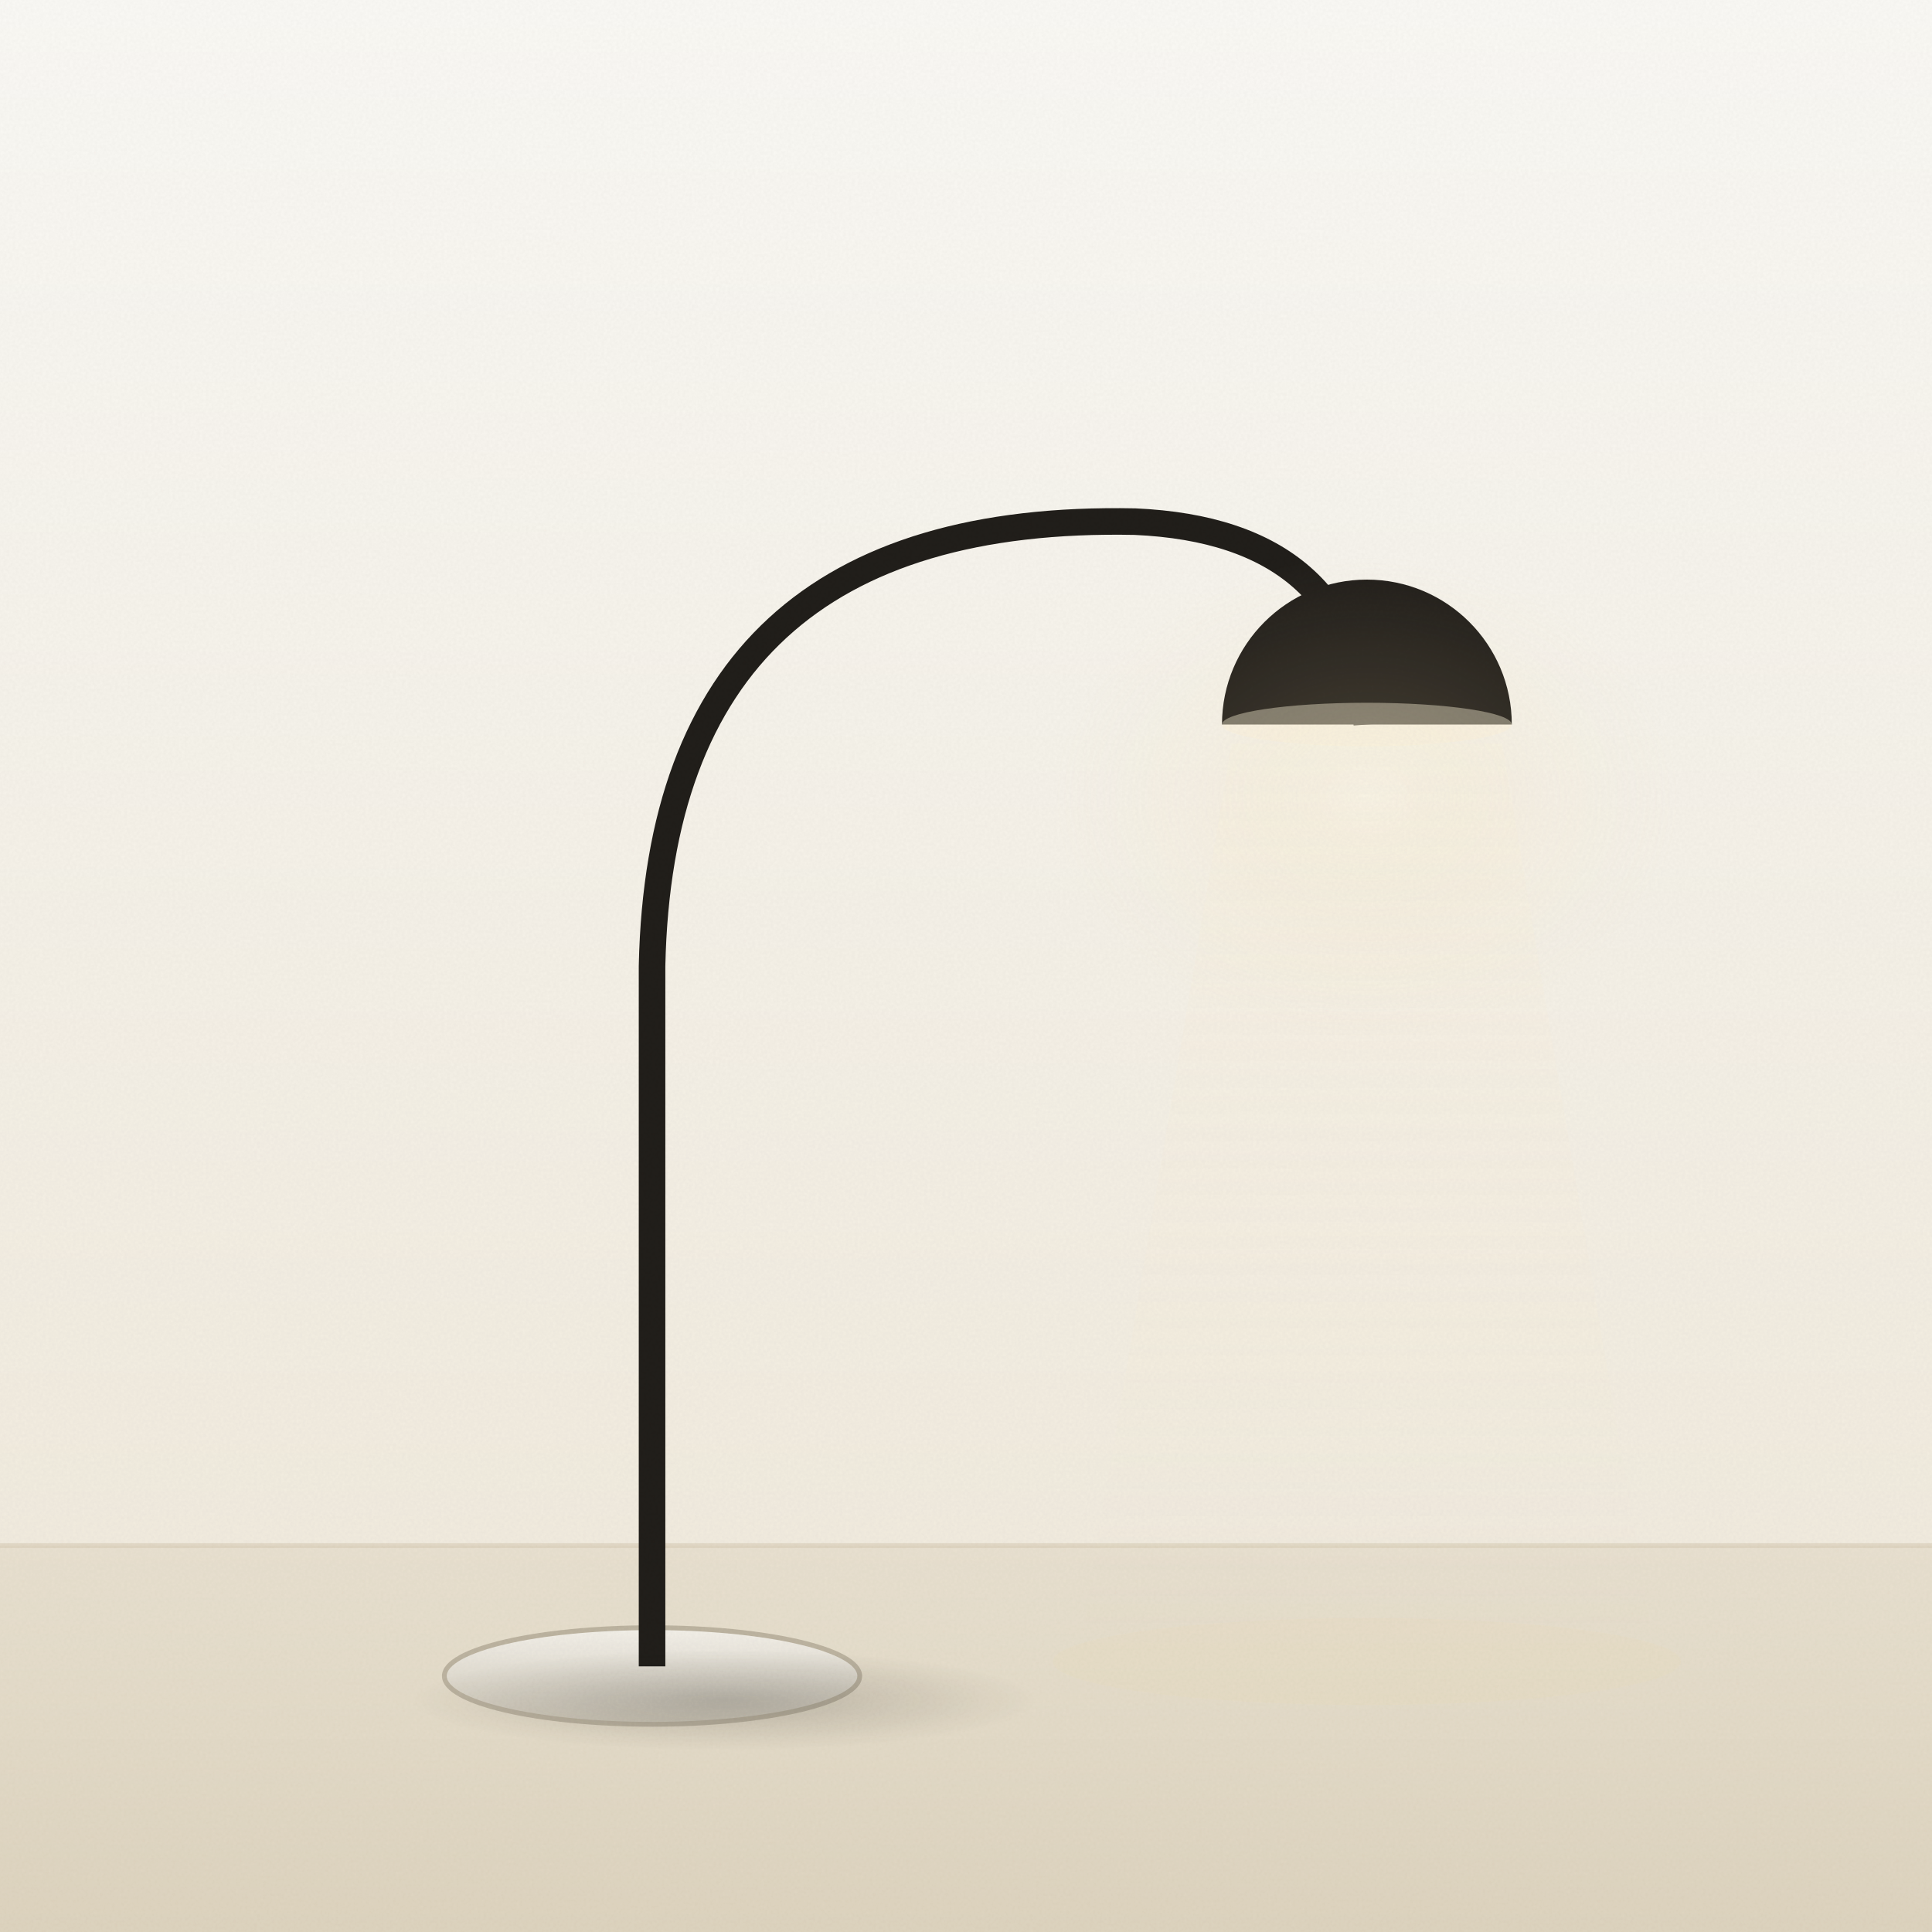
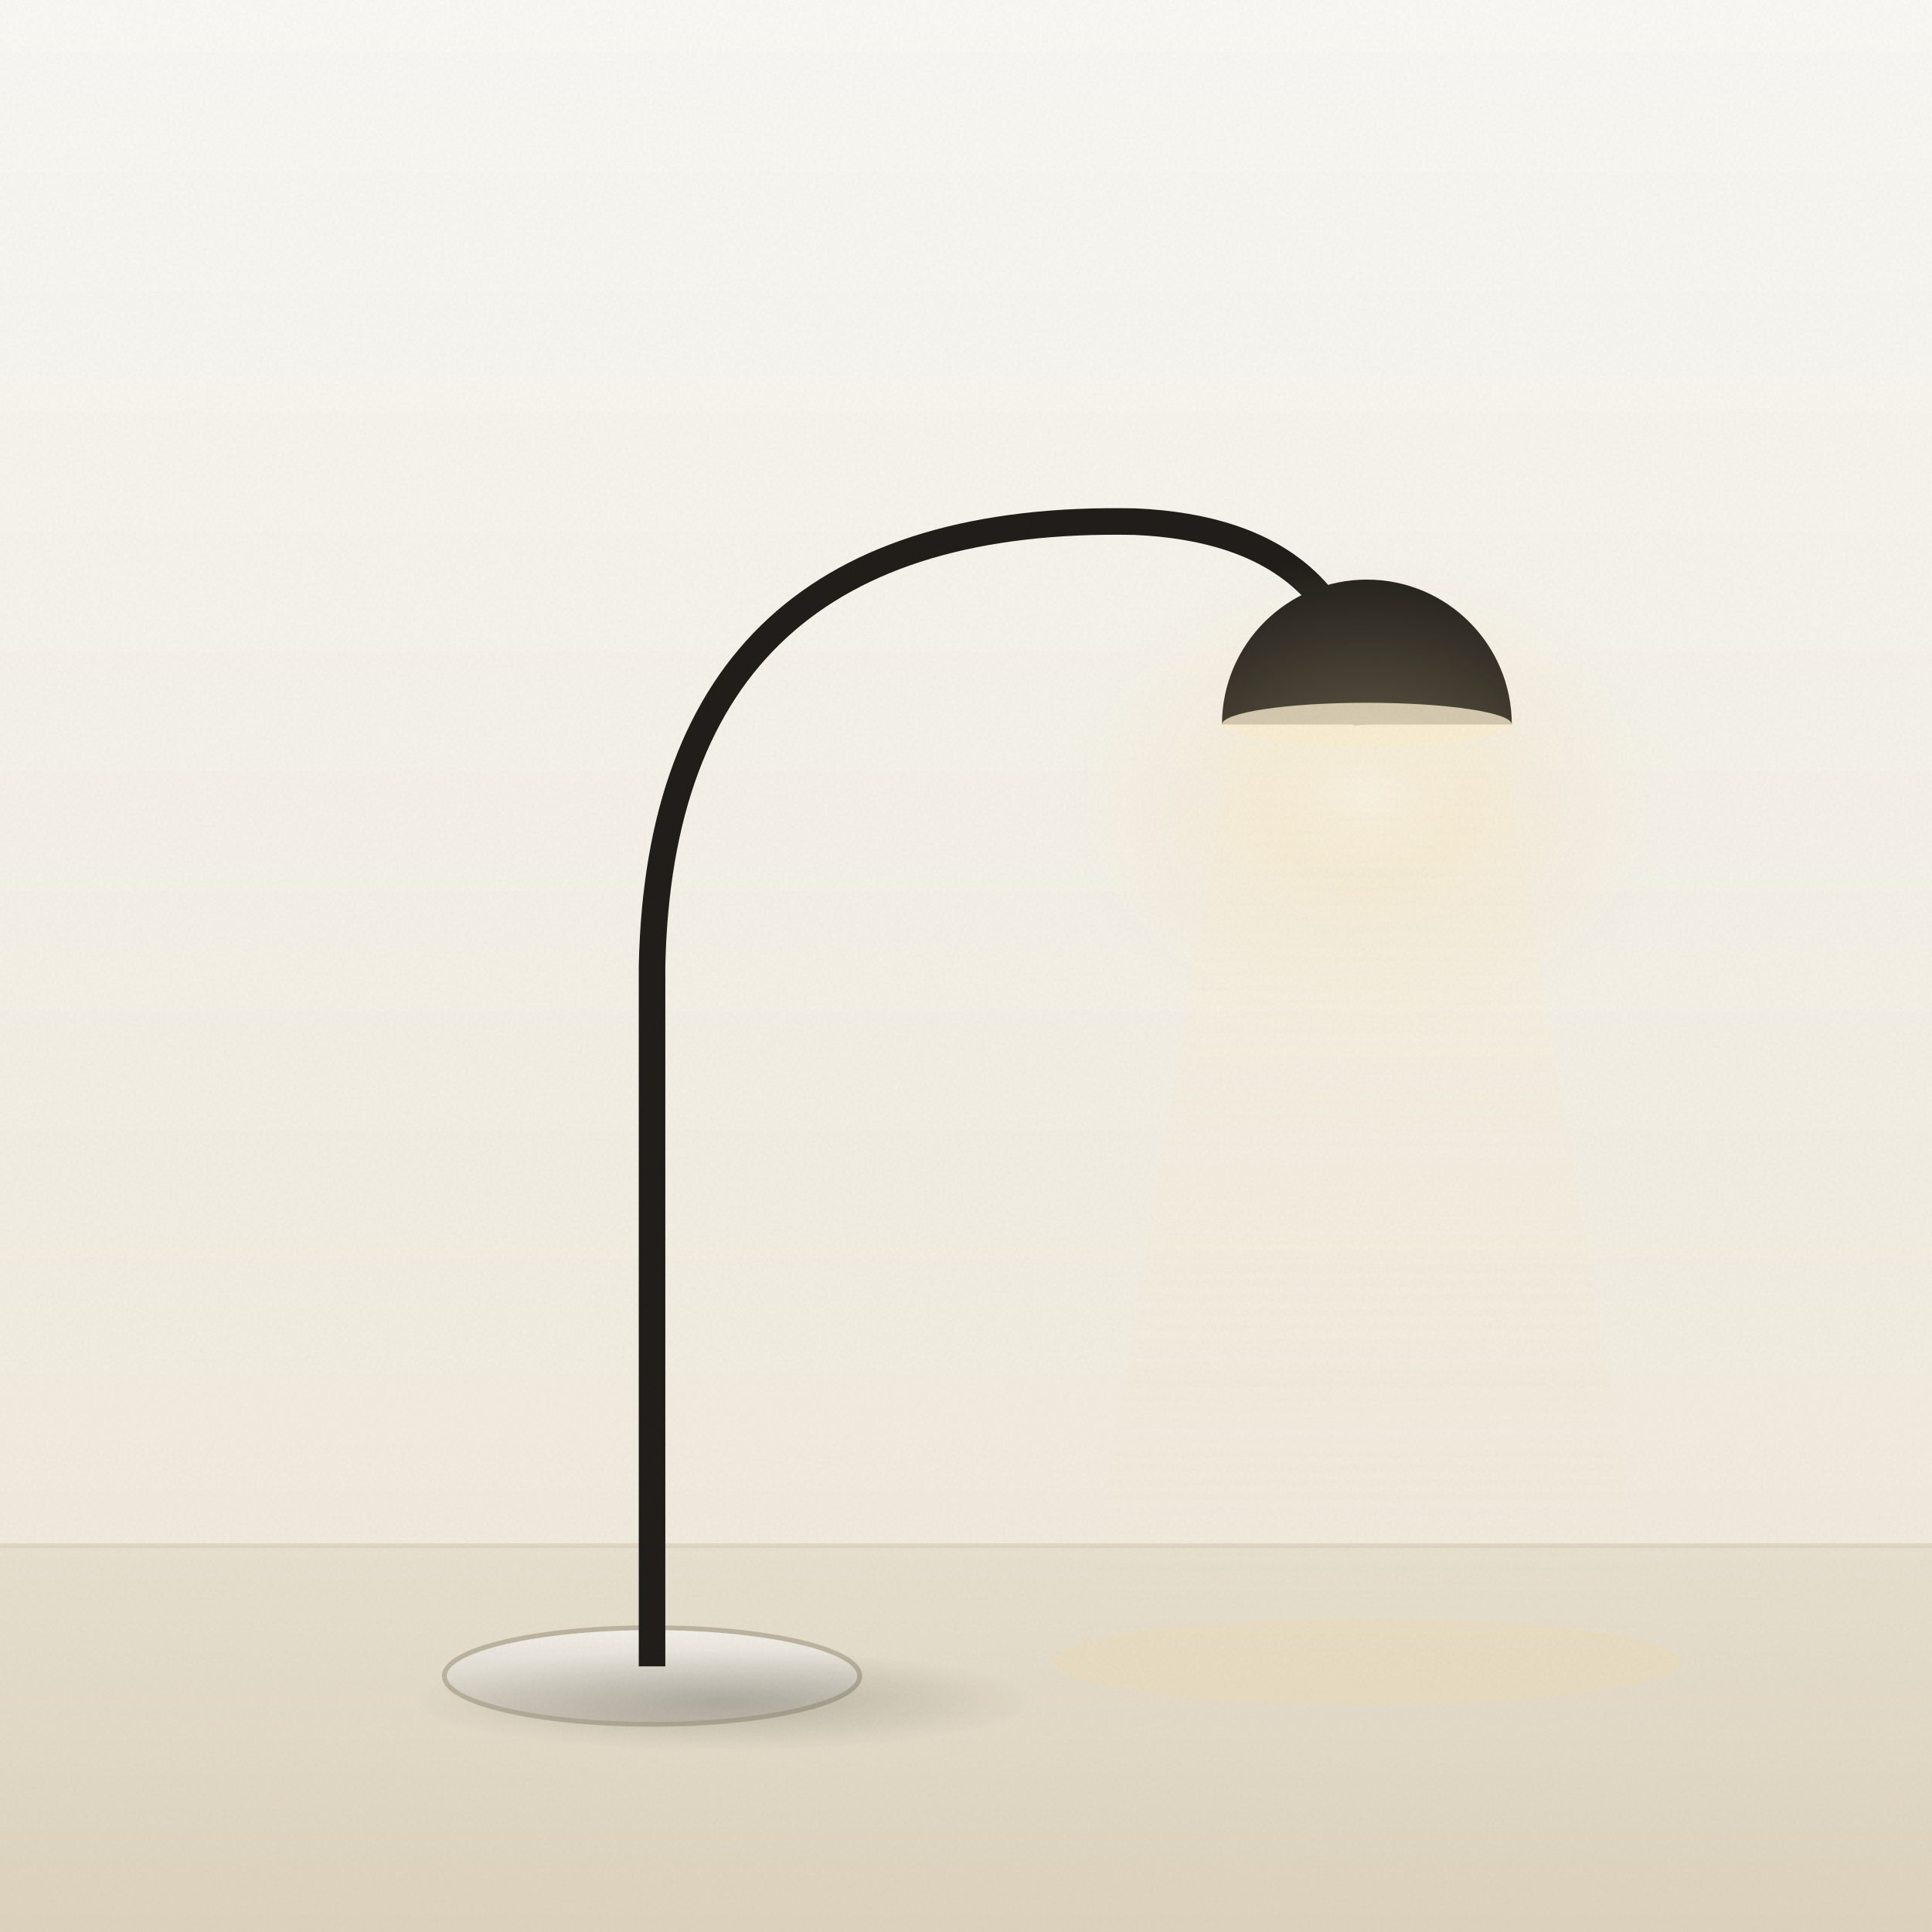
<svg xmlns="http://www.w3.org/2000/svg" viewBox="0 0 800 800">
  <defs>
    <linearGradient id="wall602" x1="0" y1="0" x2="0" y2="1">
      <stop offset="0" stop-color="#faf9f5" />
      <stop offset="0.8" stop-color="#f2ecdf" />
      <stop offset="1" stop-color="#ede5d5" />
    </linearGradient>
    <linearGradient id="floor603" x1="0" y1="0" x2="0" y2="1">
      <stop offset="0" stop-color="#e9e1d0" />
      <stop offset="1" stop-color="#ded4bf" />
    </linearGradient>
  </defs>
  <rect width="800" height="800" fill="url(#wall602)" />
  <rect y="640" width="800" height="160" fill="url(#floor603)" />
  <line x1="0" y1="640" x2="800" y2="640" stroke="#d8cdb8" stroke-width="2" opacity="0.6" />
  <defs>
    <linearGradient id="mb604" x1="0" y1="0" x2="0" y2="1">
      <stop offset="0" stop-color="#f4f1ea" />
      <stop offset="1" stop-color="#cfc8b8" />
    </linearGradient>
  </defs>
  <ellipse cx="270" cy="694" rx="86" ry="20" fill="url(#mb604)" stroke="#bdb4a1" stroke-width="2" />
  <path d="M270 690 L270 400 Q 274 212 470 216 Q 560 220 566 300" fill="none" stroke="#211e1a" stroke-width="11" />
  <path d="M506 300 A 60 60 0 0 1 626 300 Z" fill="#211e1a" />
-   <ellipse cx="566" cy="300" rx="60" ry="9" fill="#fdf3da" opacity="0.414" />
+   <ellipse cx="566" cy="300" rx="60" ry="9" fill="#fdf3da" opacity="0.782" />
  <defs>
    <linearGradient id="cn605" x1="0" y1="0" x2="0" y2="1">
-       <stop offset="0" stop-color="#fdf3da" stop-opacity="0.135" />
+       <stop offset="0" stop-color="#fdf3da" stop-opacity="0.255" />
      <stop offset="1" stop-color="#f3ddab" stop-opacity="0" />
    </linearGradient>
  </defs>
  <path d="M 510 308 L 622 308 L 686 688 L 446 688 Z" fill="url(#cn605)" />
  <defs>
    <radialGradient id="gl606">
-       <stop offset="0" stop-color="#fdf3da" stop-opacity="0.235" />
-       <stop offset="0.35" stop-color="#f3ddab" stop-opacity="0.124" />
+       <stop offset="0" stop-color="#fdf3da" stop-opacity="0.444" />
+       <stop offset="0.35" stop-color="#f3ddab" stop-opacity="0.234" />
      <stop offset="1" stop-color="#f3ddab" stop-opacity="0" />
    </radialGradient>
  </defs>
  <ellipse cx="566" cy="330" rx="130" ry="100" fill="url(#gl606)" />
-   <ellipse cx="566" cy="688" rx="130" ry="18" fill="#f3ddab" opacity="0.135" />
+   <ellipse cx="566" cy="688" rx="130" ry="18" fill="#f3ddab" opacity="0.255" />
  <defs>
    <radialGradient id="sh607">
      <stop offset="0" stop-color="#141413" stop-opacity="0.2" />
      <stop offset="1" stop-color="#141413" stop-opacity="0" />
    </radialGradient>
  </defs>
  <ellipse cx="300" cy="704" rx="130" ry="20.8" fill="url(#sh607)" />
  <filter id="nz608">
    <feTurbulence type="fractalNoise" baseFrequency="0.8" numOctaves="2" stitchTiles="stitch" />
    <feColorMatrix type="matrix" values="0 0 0 0 0.08 0 0 0 0 0.07 0 0 0 0 0.06 0 0 0 0.03 0" />
  </filter>
  <rect width="800" height="800" filter="url(#nz608)" />
</svg>
